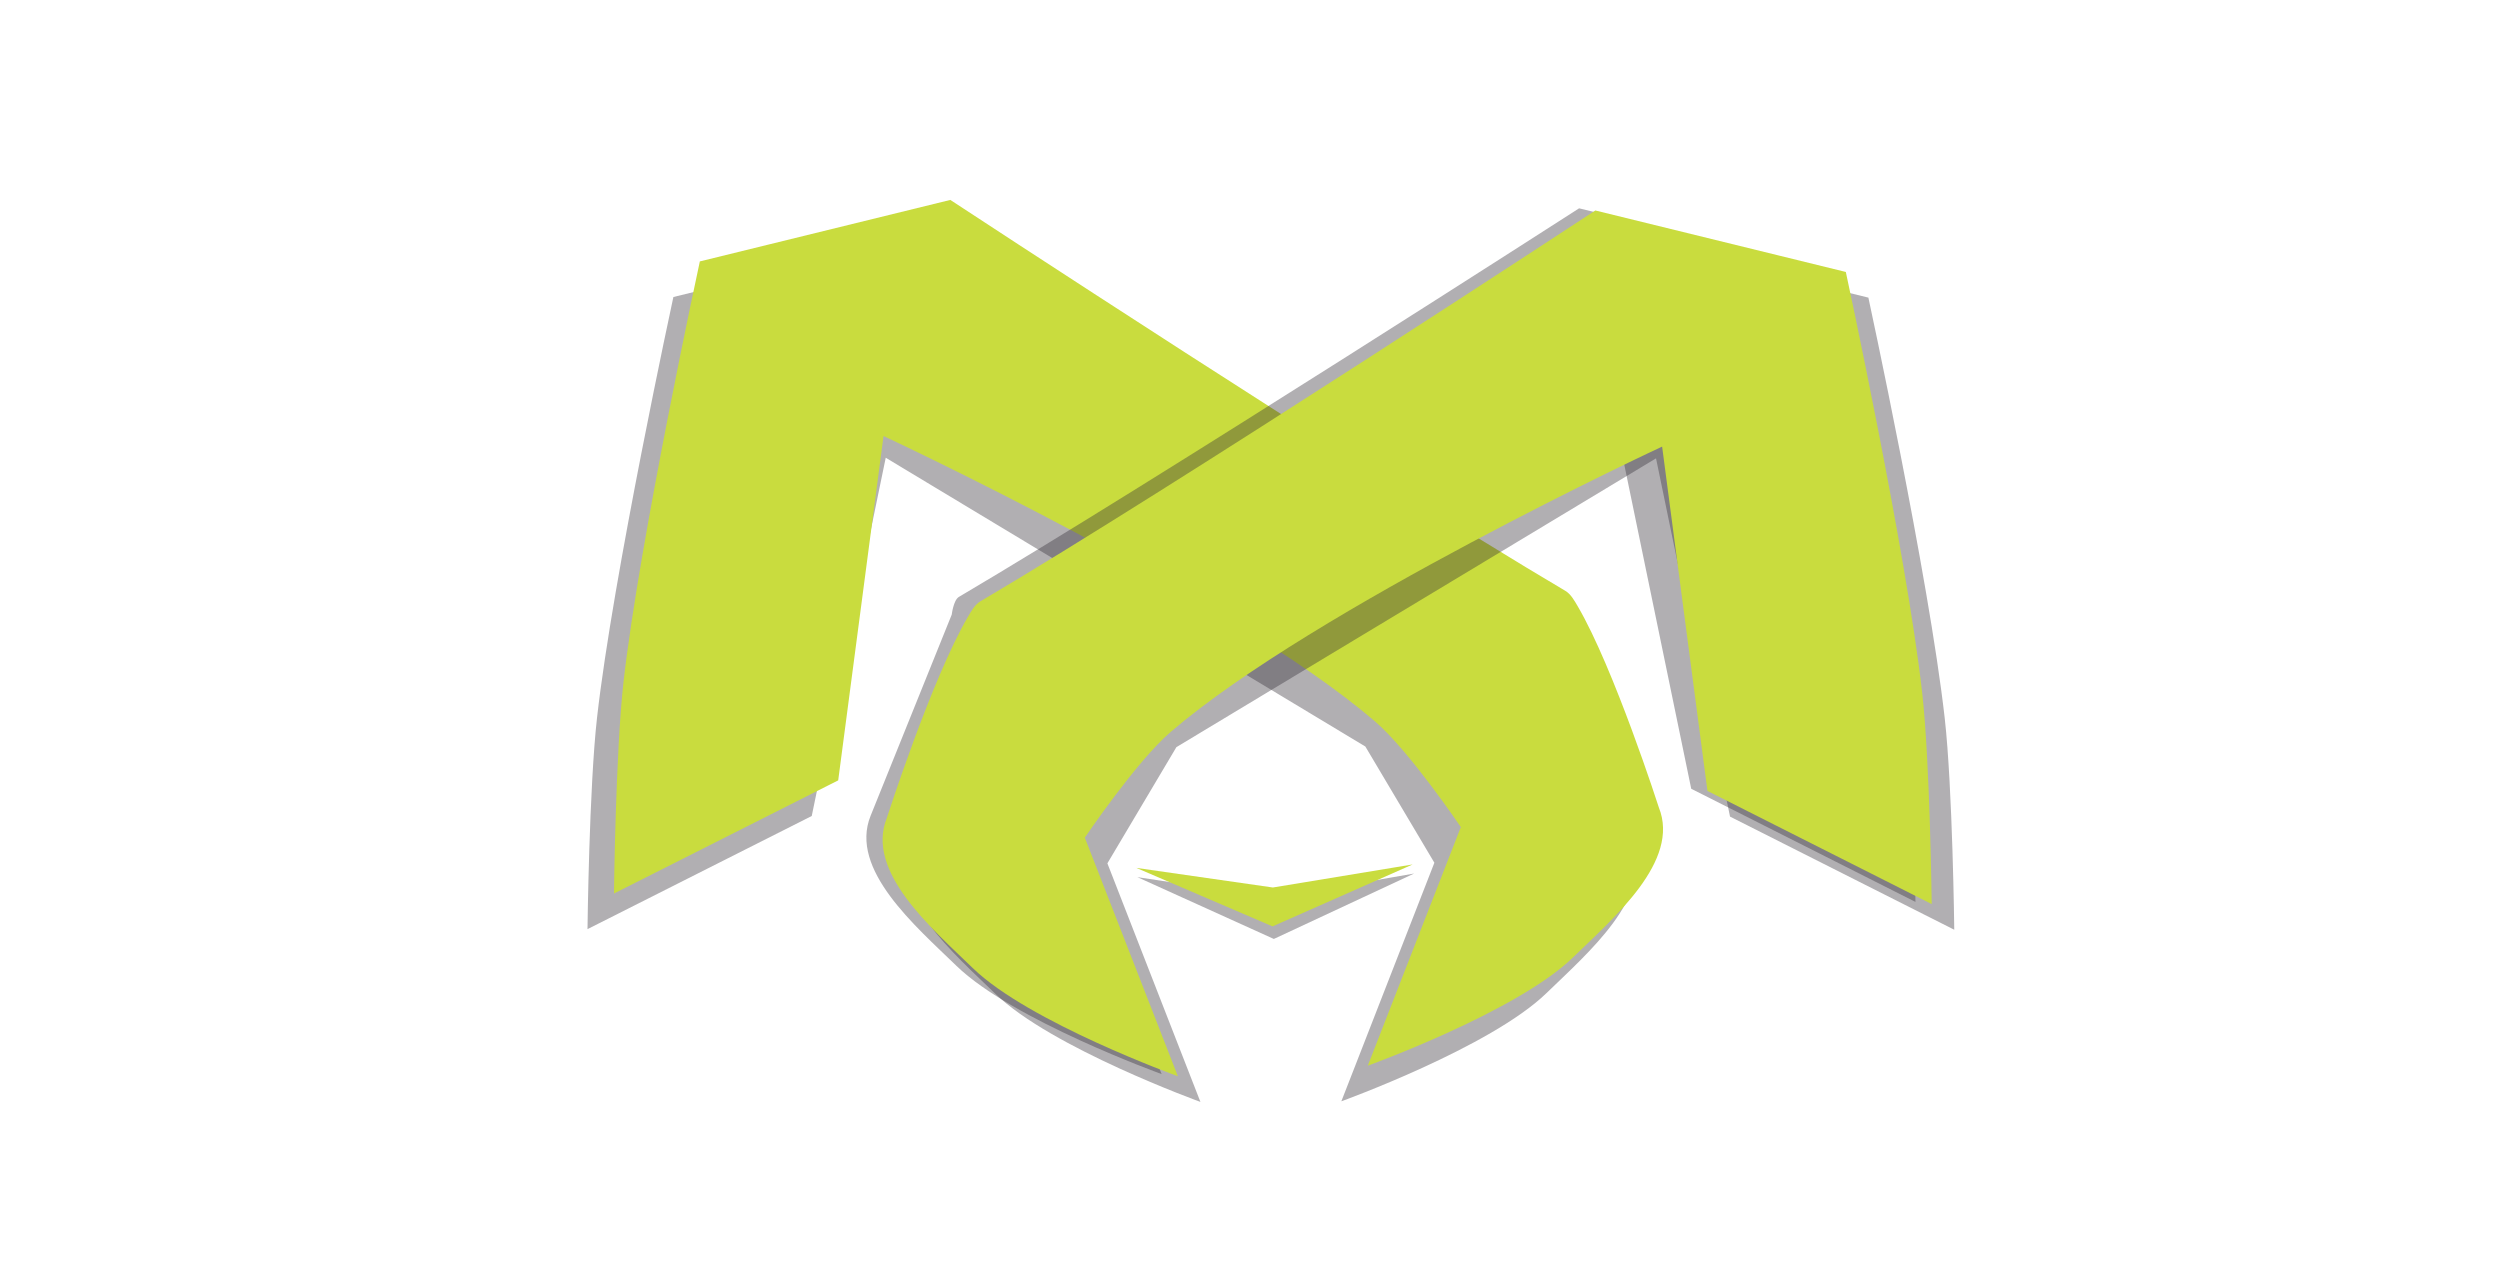
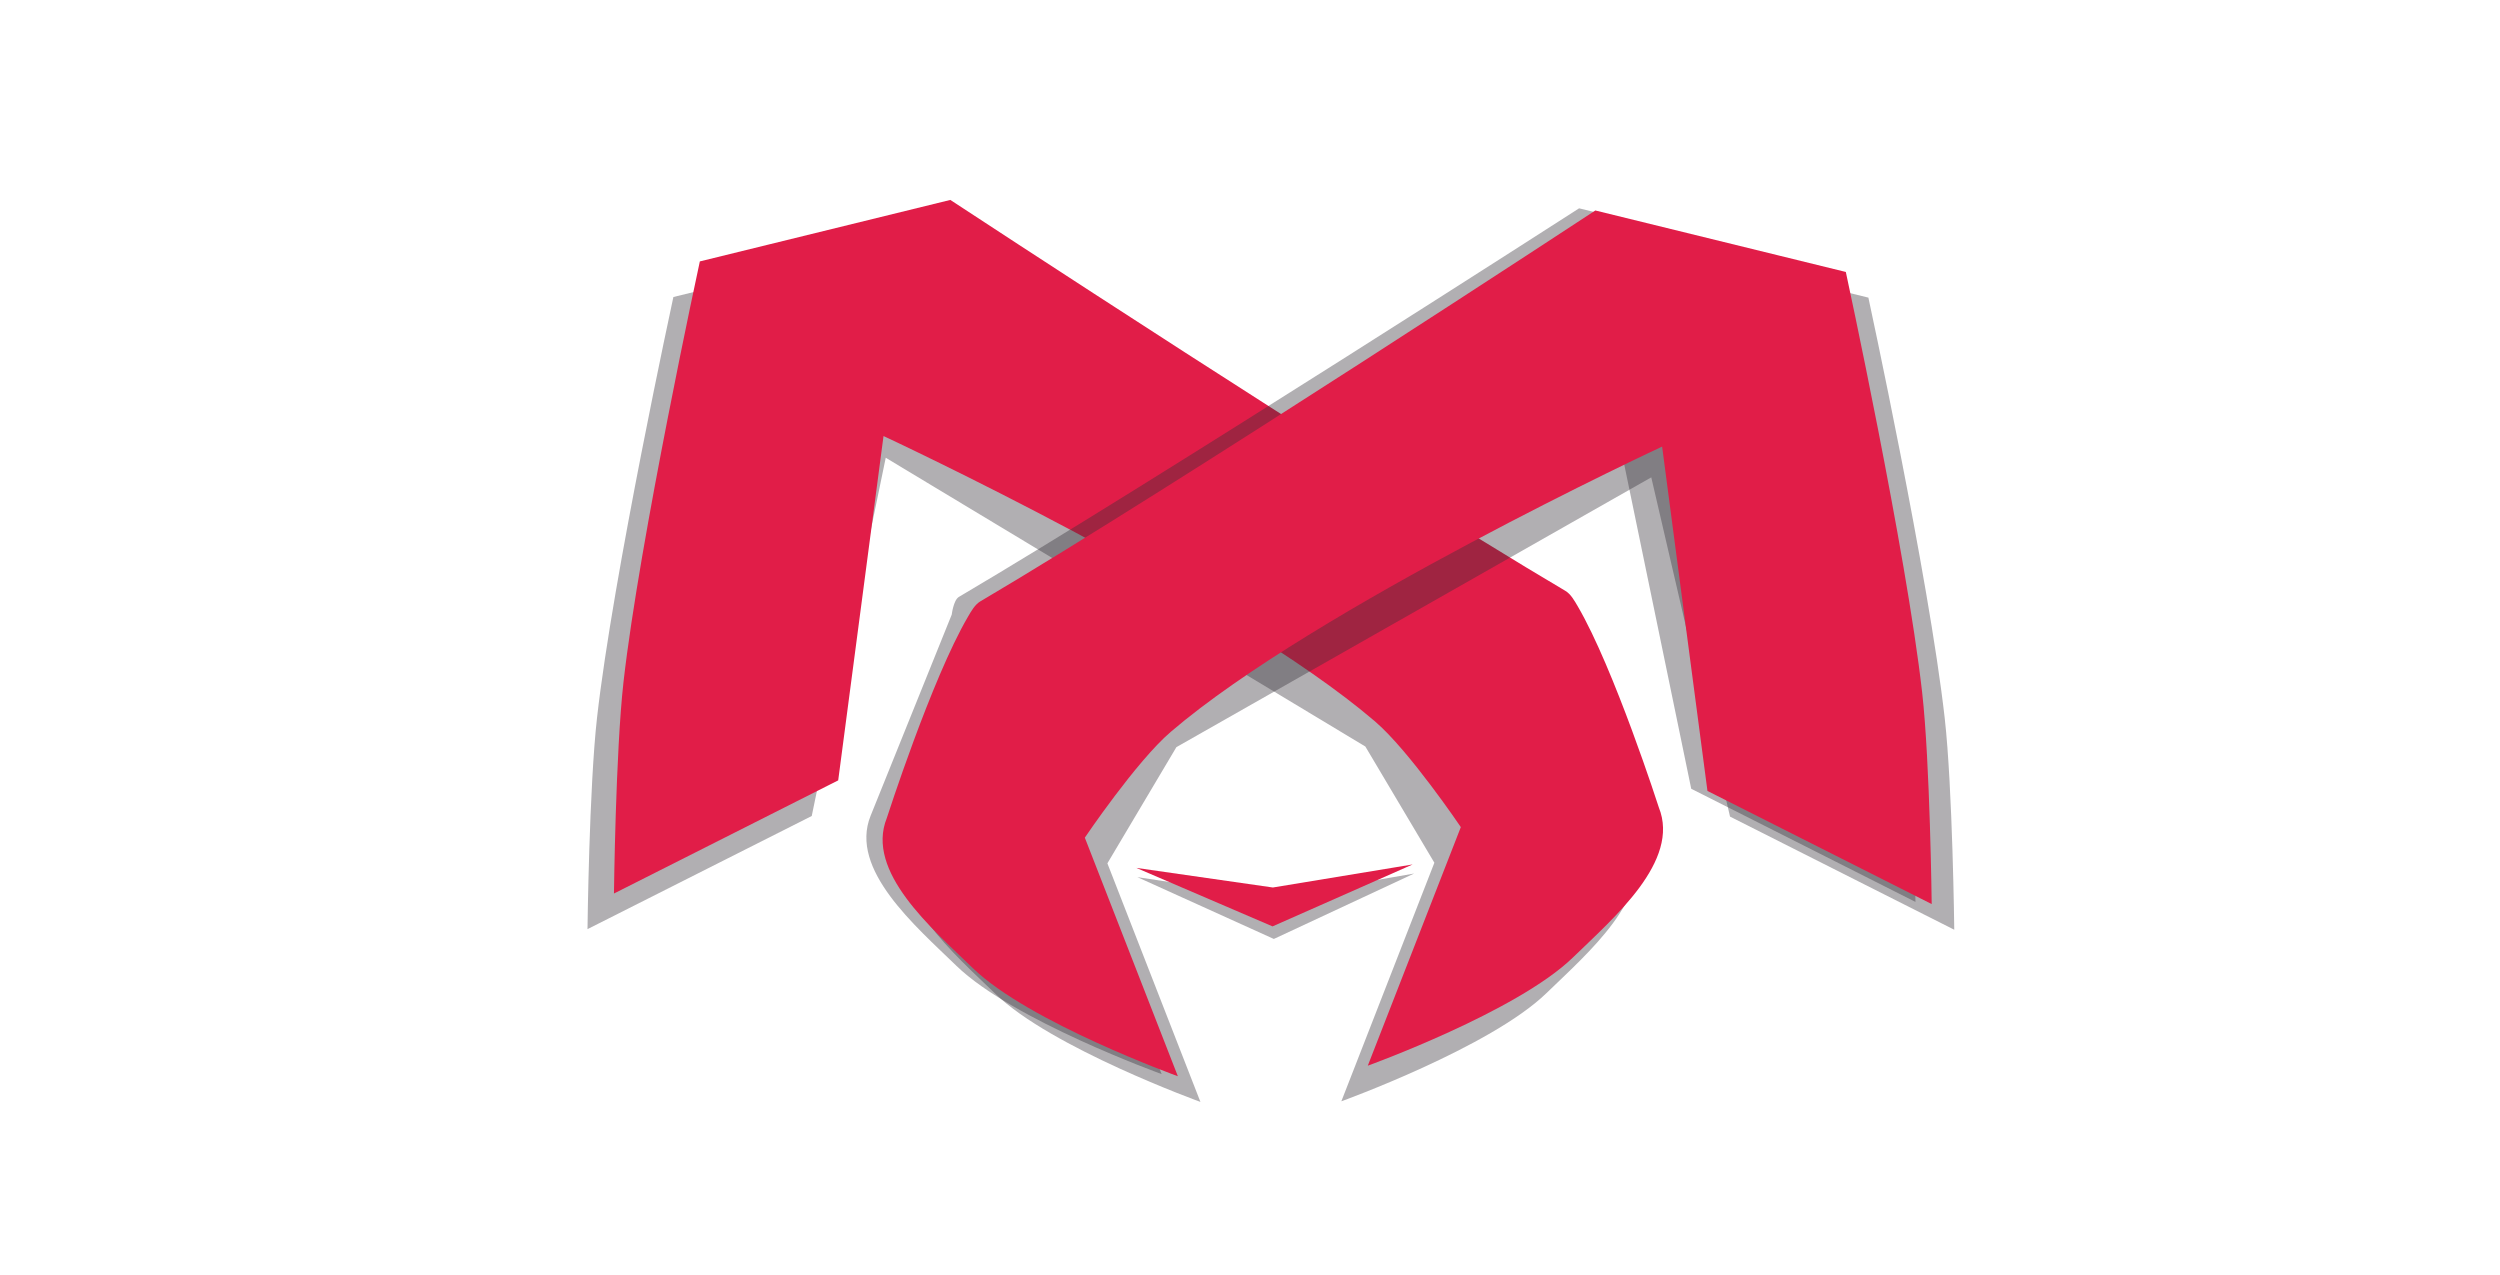
<svg xmlns="http://www.w3.org/2000/svg" width="200mm" height="102mm" viewBox="0 0 200 102" version="1.1" id="svg5">
  <defs id="defs2" />
  <g id="layer1">
    <path style="fill:#343138;fill-opacity:0.386;stroke-width:1.619" d="m 64.939,65.28 5.92,-28.66 38.37,23.103 5.521,9.296 -7.443,19.086 c 0,0 11.938,-4.314 16.413,-8.658 3.281,-3.185 8.6,-7.713 6.87,-12.003 l -6.492,-16.1 c 0,0 -0.14,-1.159 -0.569,-1.412 C 107.869,40.694 73.909,18.843 73.909,18.843 l -20.039,4.919 c 0,0 -4.829,22.313 -6.107,33.647 -0.632,5.609 -0.763,16.922 -0.763,16.922 z" id="path113-3-7" />
    <path style="fill:#343138;fill-opacity:0.386;stroke-width:2.516" d="m 90.99,70.172 10.916,4.944 11.228,-5.235 -11.2,1.948 z" id="path4818" />
-     <path style="fill:#c9dc3e;fill-opacity:1;stroke-width:1.619" d="m 67.056,62.43 3.626,-27.547 c 0,0 27.747,12.915 39.314,22.825 2.744,2.351 6.87,8.461 6.87,8.461 l -7.443,19.086 c 0,0 11.938,-4.314 16.413,-8.658 3.281,-3.185 8.6,-7.713 6.87,-12.003 0,0 -3.579,-11.124 -6.492,-16.1 -0.266,-0.455 -0.558,-0.974 -0.987,-1.227 C 109.568,38.029 76.026,15.994 76.026,15.994 l -20.039,4.919 c 0,0 -4.829,22.313 -6.107,33.647 -0.632,5.609 -0.763,16.922 -0.763,16.922 z" id="path113-3-7-8-9" />
-     <path style="fill:#343138;fill-opacity:0.386;stroke-width:1.619" d="m 138.402,65.328 -5.92,-28.66 -38.37,23.103 -5.521,9.296 7.443,19.086 c 0,0 -11.938,-4.314 -16.413,-8.658 -3.281,-3.185 -8.6,-7.713 -6.87,-12.003 l 6.492,-16.1 c 0,0 0.14,-1.159 0.569,-1.412 15.66,-9.238 49.62,-31.089 49.62,-31.089 l 20.039,4.919 c 0,0 4.829,22.313 6.107,33.647 0.632,5.609 0.763,16.922 0.763,16.922 z" id="path113-3-7-3" />
+     <path style="fill:#e11d48;fill-opacity:1;stroke-width:1.619" d="m 67.056,62.43 3.626,-27.547 c 0,0 27.747,12.915 39.314,22.825 2.744,2.351 6.87,8.461 6.87,8.461 l -7.443,19.086 c 0,0 11.938,-4.314 16.413,-8.658 3.281,-3.185 8.6,-7.713 6.87,-12.003 0,0 -3.579,-11.124 -6.492,-16.1 -0.266,-0.455 -0.558,-0.974 -0.987,-1.227 C 109.568,38.029 76.026,15.994 76.026,15.994 l -20.039,4.919 c 0,0 -4.829,22.313 -6.107,33.647 -0.632,5.609 -0.763,16.922 -0.763,16.922 z" id="path113-3-7-8-9" />
+     <path style="fill:#343138;fill-opacity:0.386;stroke-width:1.619" d="m 138.402,65.328 -6.3,-27.14 -37.99,21.583 -5.521,9.296 7.443,19.086 c 0,0 -11.938,-4.314 -16.413,-8.658 -3.281,-3.185 -8.6,-7.713 -6.87,-12.003 l 6.492,-16.1 c 0,0 0.14,-1.159 0.569,-1.412 15.66,-9.238 49.62,-31.089 49.62,-31.089 l 20.039,4.919 c 0,0 4.829,22.313 6.107,33.647 0.632,5.609 0.763,16.922 0.763,16.922 z" id="path113-3-7-3" />
    <path style="fill:#343138;fill-opacity:0.386;stroke-width:1.619" d="m 135.298,63.102 -5.92,-28.66 -38.37,23.103 -5.521,9.296 7.443,19.086 c 0,0 -11.938,-4.314 -16.413,-8.658 -3.281,-3.185 -8.6,-7.713 -6.87,-12.003 l 6.492,-16.1 c 0,0 0.14,-1.159 0.569,-1.412 15.66,-9.238 49.62,-31.089 49.62,-31.089 l 20.039,4.919 c 0,0 4.829,22.313 6.107,33.647 0.632,5.609 0.763,16.922 0.763,16.922 z" id="path113-3-7-3-1" />
-     <path style="fill:#c9dc3e;fill-opacity:1;stroke-width:1.619" d="m 136.596,63.274 -3.626,-27.547 c 0,0 -27.747,12.915 -39.314,22.825 -2.744,2.351 -6.87,8.461 -6.87,8.461 l 7.443,19.086 c 0,0 -11.938,-4.314 -16.413,-8.658 -3.281,-3.185 -8.6,-7.713 -6.87,-12.003 0,0 3.579,-11.124 6.492,-16.1 0.266,-0.455 0.558,-0.974 0.987,-1.227 15.66,-9.238 49.202,-31.273 49.202,-31.273 l 20.039,4.919 c 0,0 4.829,22.313 6.107,33.647 0.632,5.609 0.763,16.922 0.763,16.922 z" id="path113-3-7-8" />
-     <path style="fill:#c9dc3e;fill-opacity:1;stroke-width:2.447" d="m 90.902,69.43 10.9,4.681 11.211,-4.956 -11.183,1.845 z" id="path4818-0" />
+     <path style="fill:#e11d48;fill-opacity:1;stroke-width:1.619" d="m 136.596,63.274 -3.626,-27.547 c 0,0 -27.747,12.915 -39.314,22.825 -2.744,2.351 -6.87,8.461 -6.87,8.461 l 7.443,19.086 c 0,0 -11.938,-4.314 -16.413,-8.658 -3.281,-3.185 -8.6,-7.713 -6.87,-12.003 0,0 3.579,-11.124 6.492,-16.1 0.266,-0.455 0.558,-0.974 0.987,-1.227 15.66,-9.238 49.202,-31.273 49.202,-31.273 l 20.039,4.919 c 0,0 4.829,22.313 6.107,33.647 0.632,5.609 0.763,16.922 0.763,16.922 z" id="path113-3-7-8" />
+     <path style="fill:#e11d48;fill-opacity:1;stroke-width:2.447" d="m 90.902,69.43 10.9,4.681 11.211,-4.956 -11.183,1.845 z" id="path4818-0" />
  </g>
</svg>
